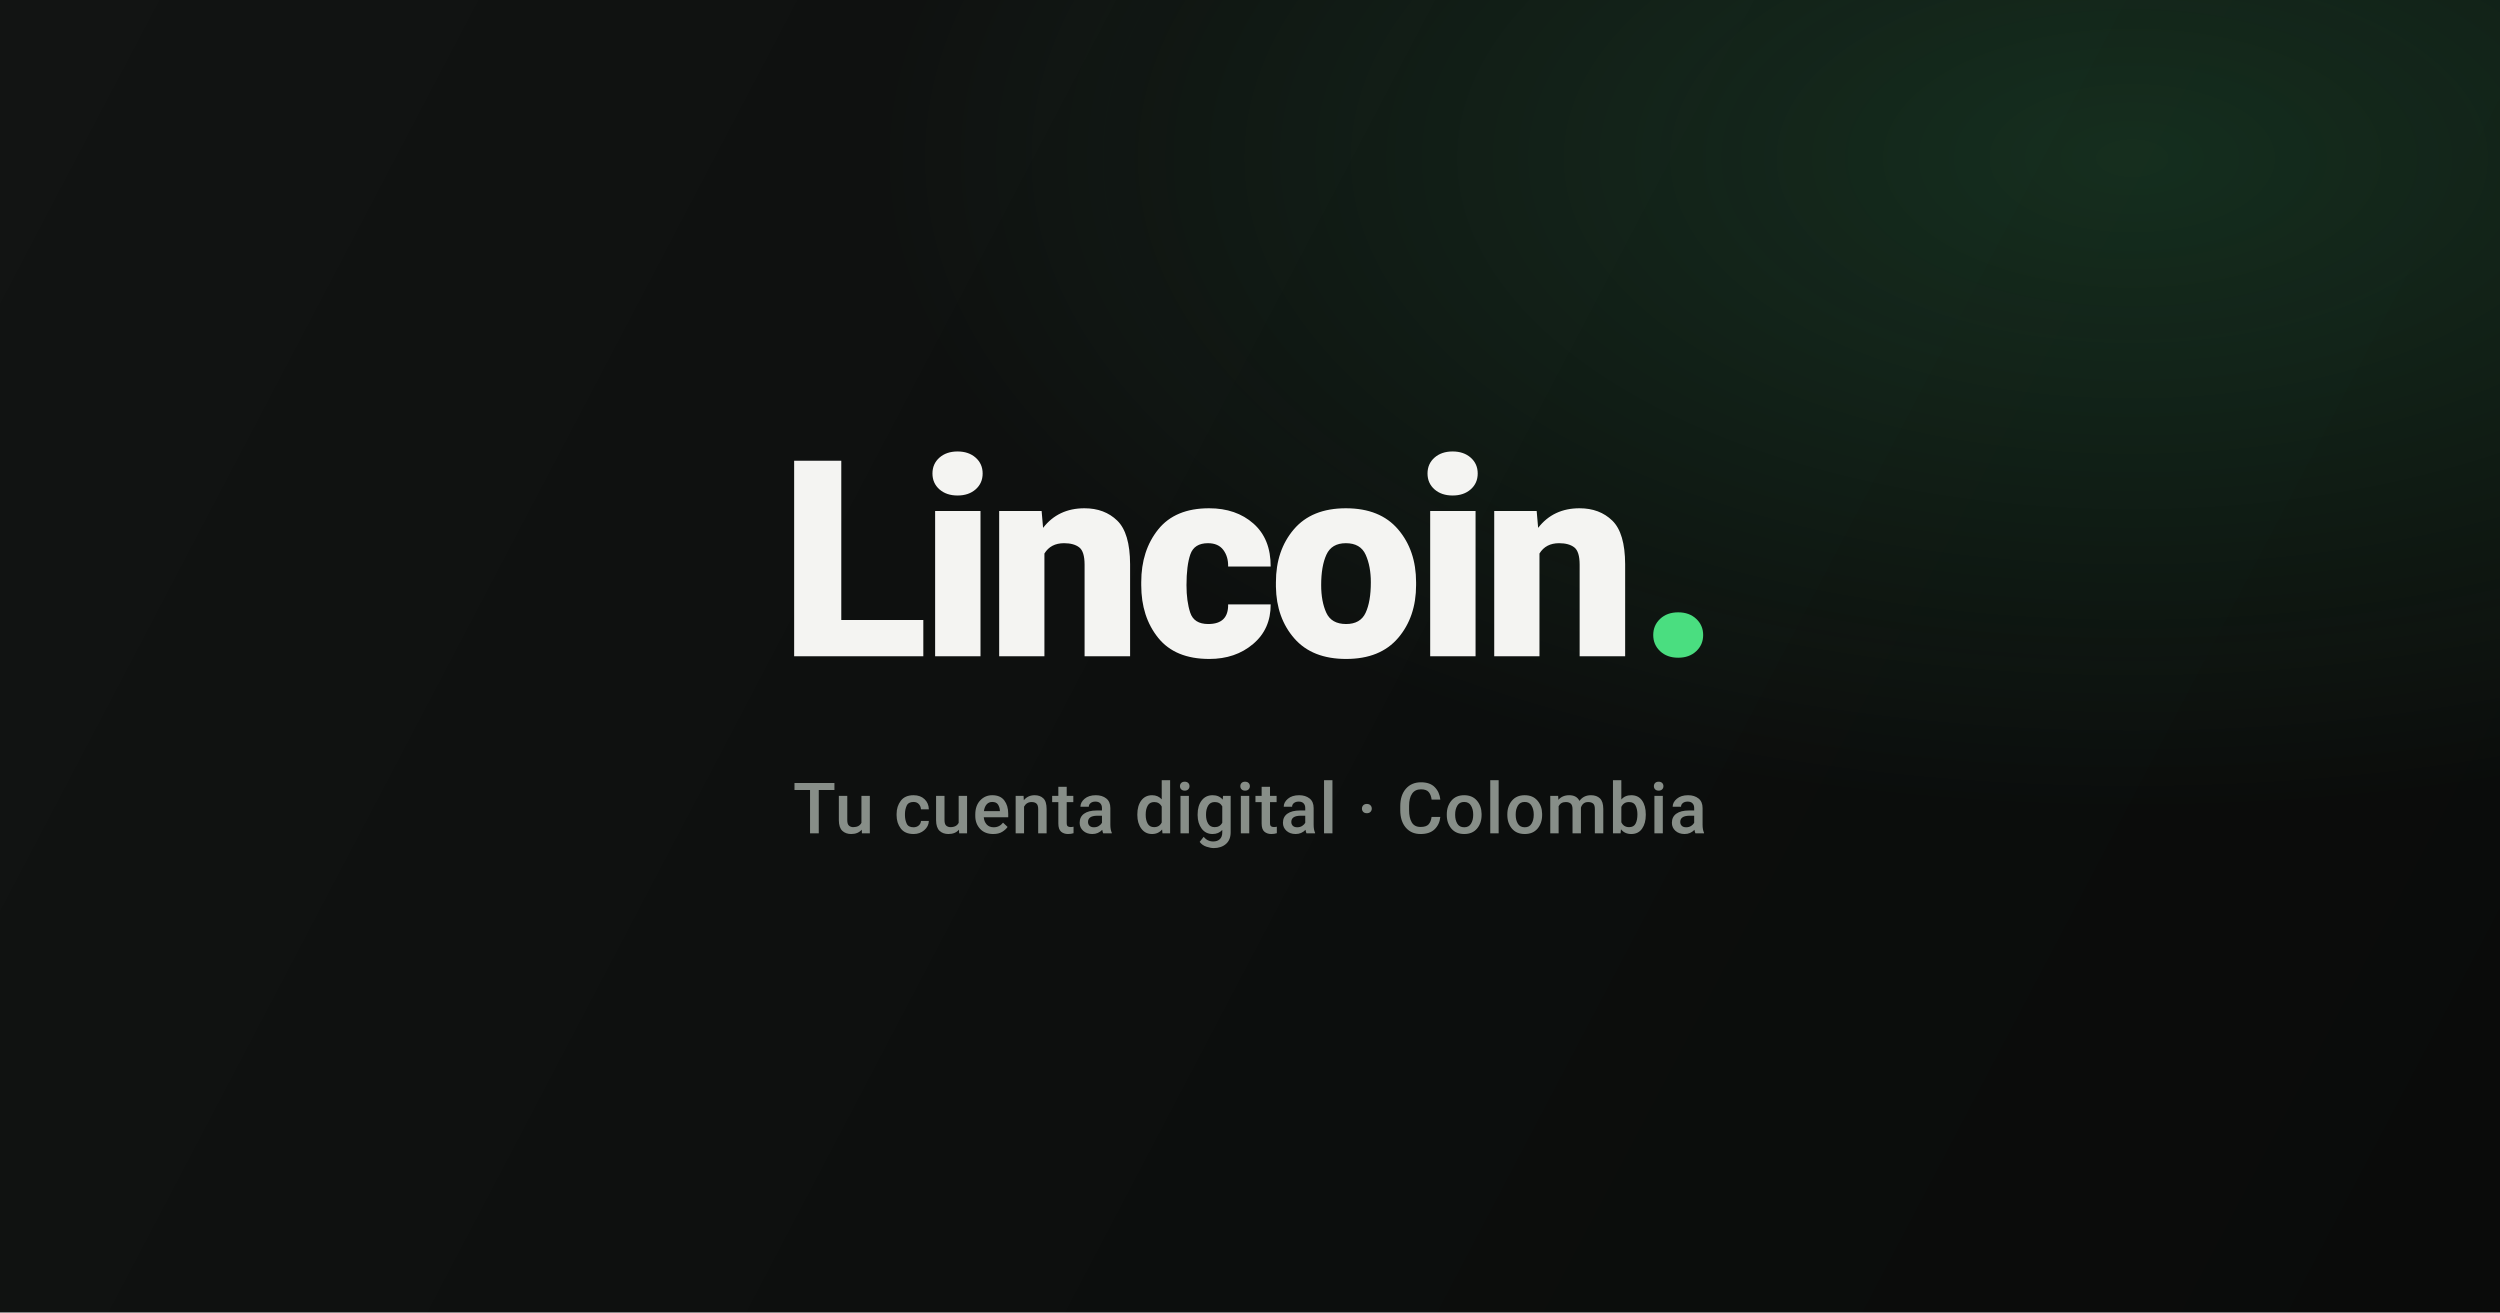
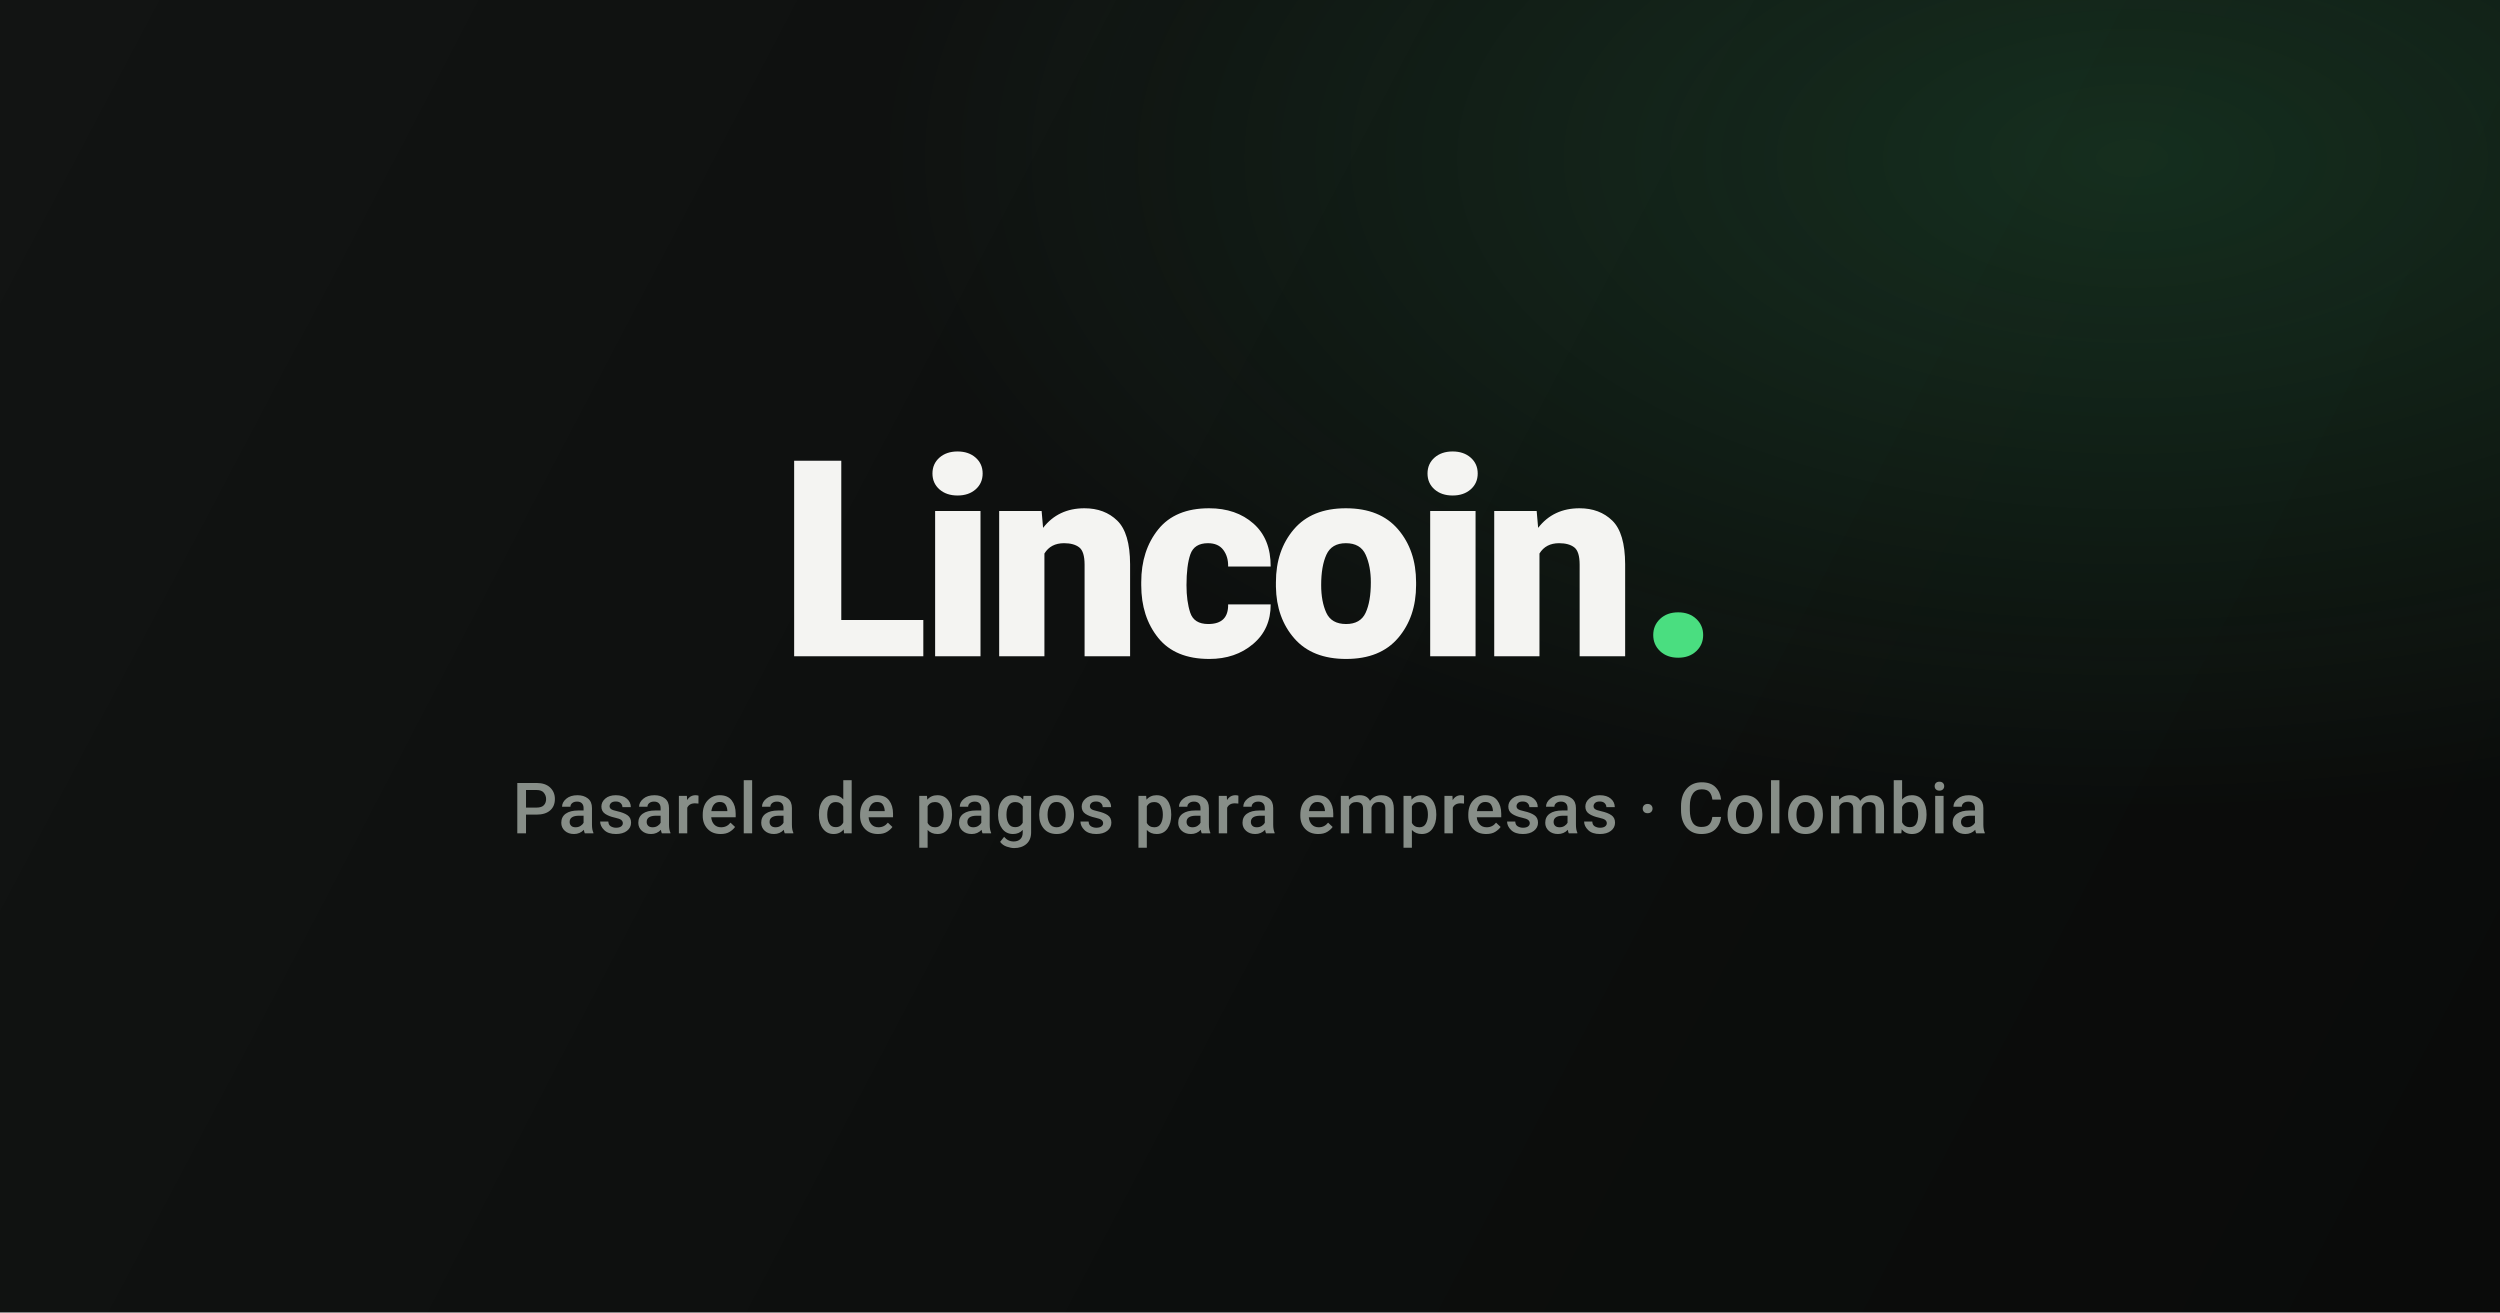
<svg xmlns="http://www.w3.org/2000/svg" width="1200" height="630" viewBox="0 0 1200 630" fill="none">
  <defs>
    <linearGradient id="bg" x1="0" y1="0" x2="1200" y2="630" gradientUnits="userSpaceOnUse">
      <stop offset="0" stop-color="#121413" />
      <stop offset="0.6" stop-color="#0C0E0D" />
      <stop offset="1" stop-color="#0A0B0A" />
    </linearGradient>
    <radialGradient id="glow" cx="0.85" cy="0.12" r="0.5">
      <stop offset="0" stop-color="#4ADE80" stop-opacity="0.16" />
      <stop offset="1" stop-color="#4ADE80" stop-opacity="0" />
    </radialGradient>
  </defs>
  <rect width="1200" height="630" fill="url(#bg)" />
  <rect width="1200" height="630" fill="url(#glow)" />
  <text x="600" y="315" text-anchor="middle" font-family="Archivo, system-ui, -apple-system, Segoe UI, Roboto, sans-serif" font-weight="800" font-size="132" letter-spacing="-4" fill="#F4F4F2">Lincoin<tspan fill="#4ADE80">.</tspan>
  </text>
-   <text x="600" y="400" text-anchor="middle" font-family="Archivo, system-ui, -apple-system, Segoe UI, Roboto, sans-serif" font-weight="500" font-size="34" letter-spacing="0.5" fill="#878E88">Tu cuenta digital · Colombia</text>
+   <text x="600" y="400" text-anchor="middle" font-family="Archivo, system-ui, -apple-system, Segoe UI, Roboto, sans-serif" font-weight="500" font-size="34" letter-spacing="0.5" fill="#878E88">Pasarela de pagos para empresas · Colombia</text>
</svg>
